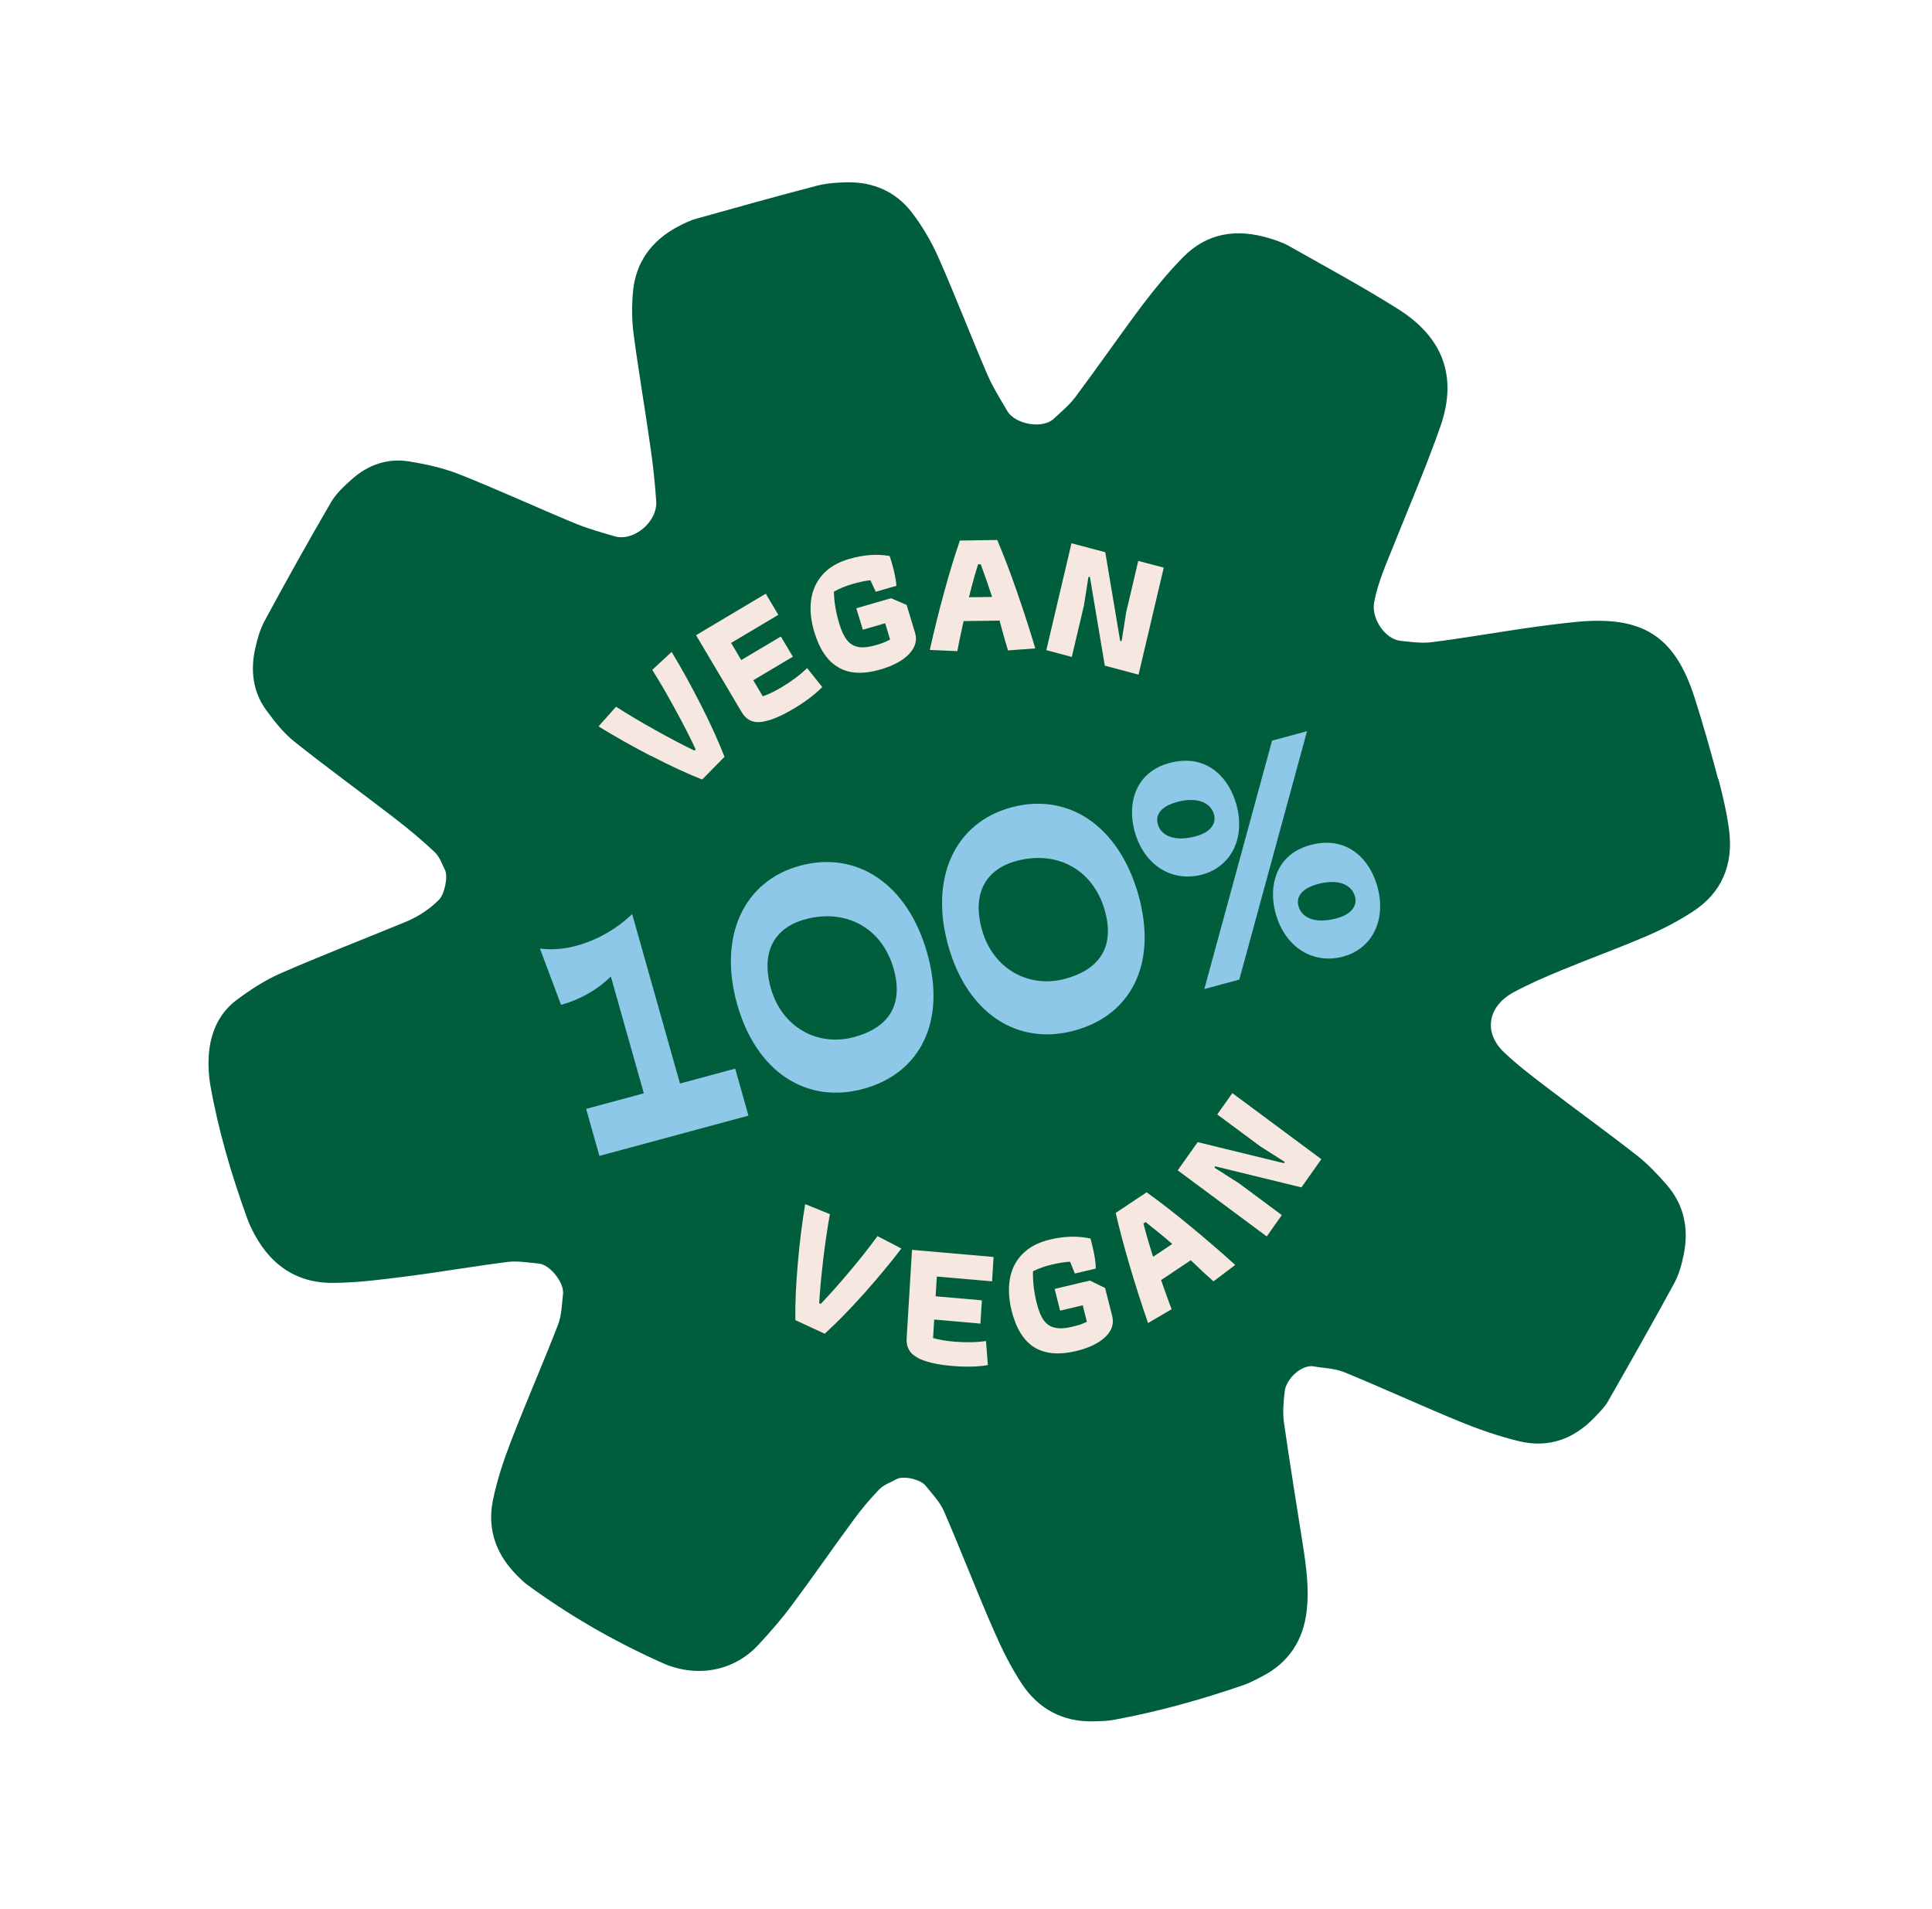
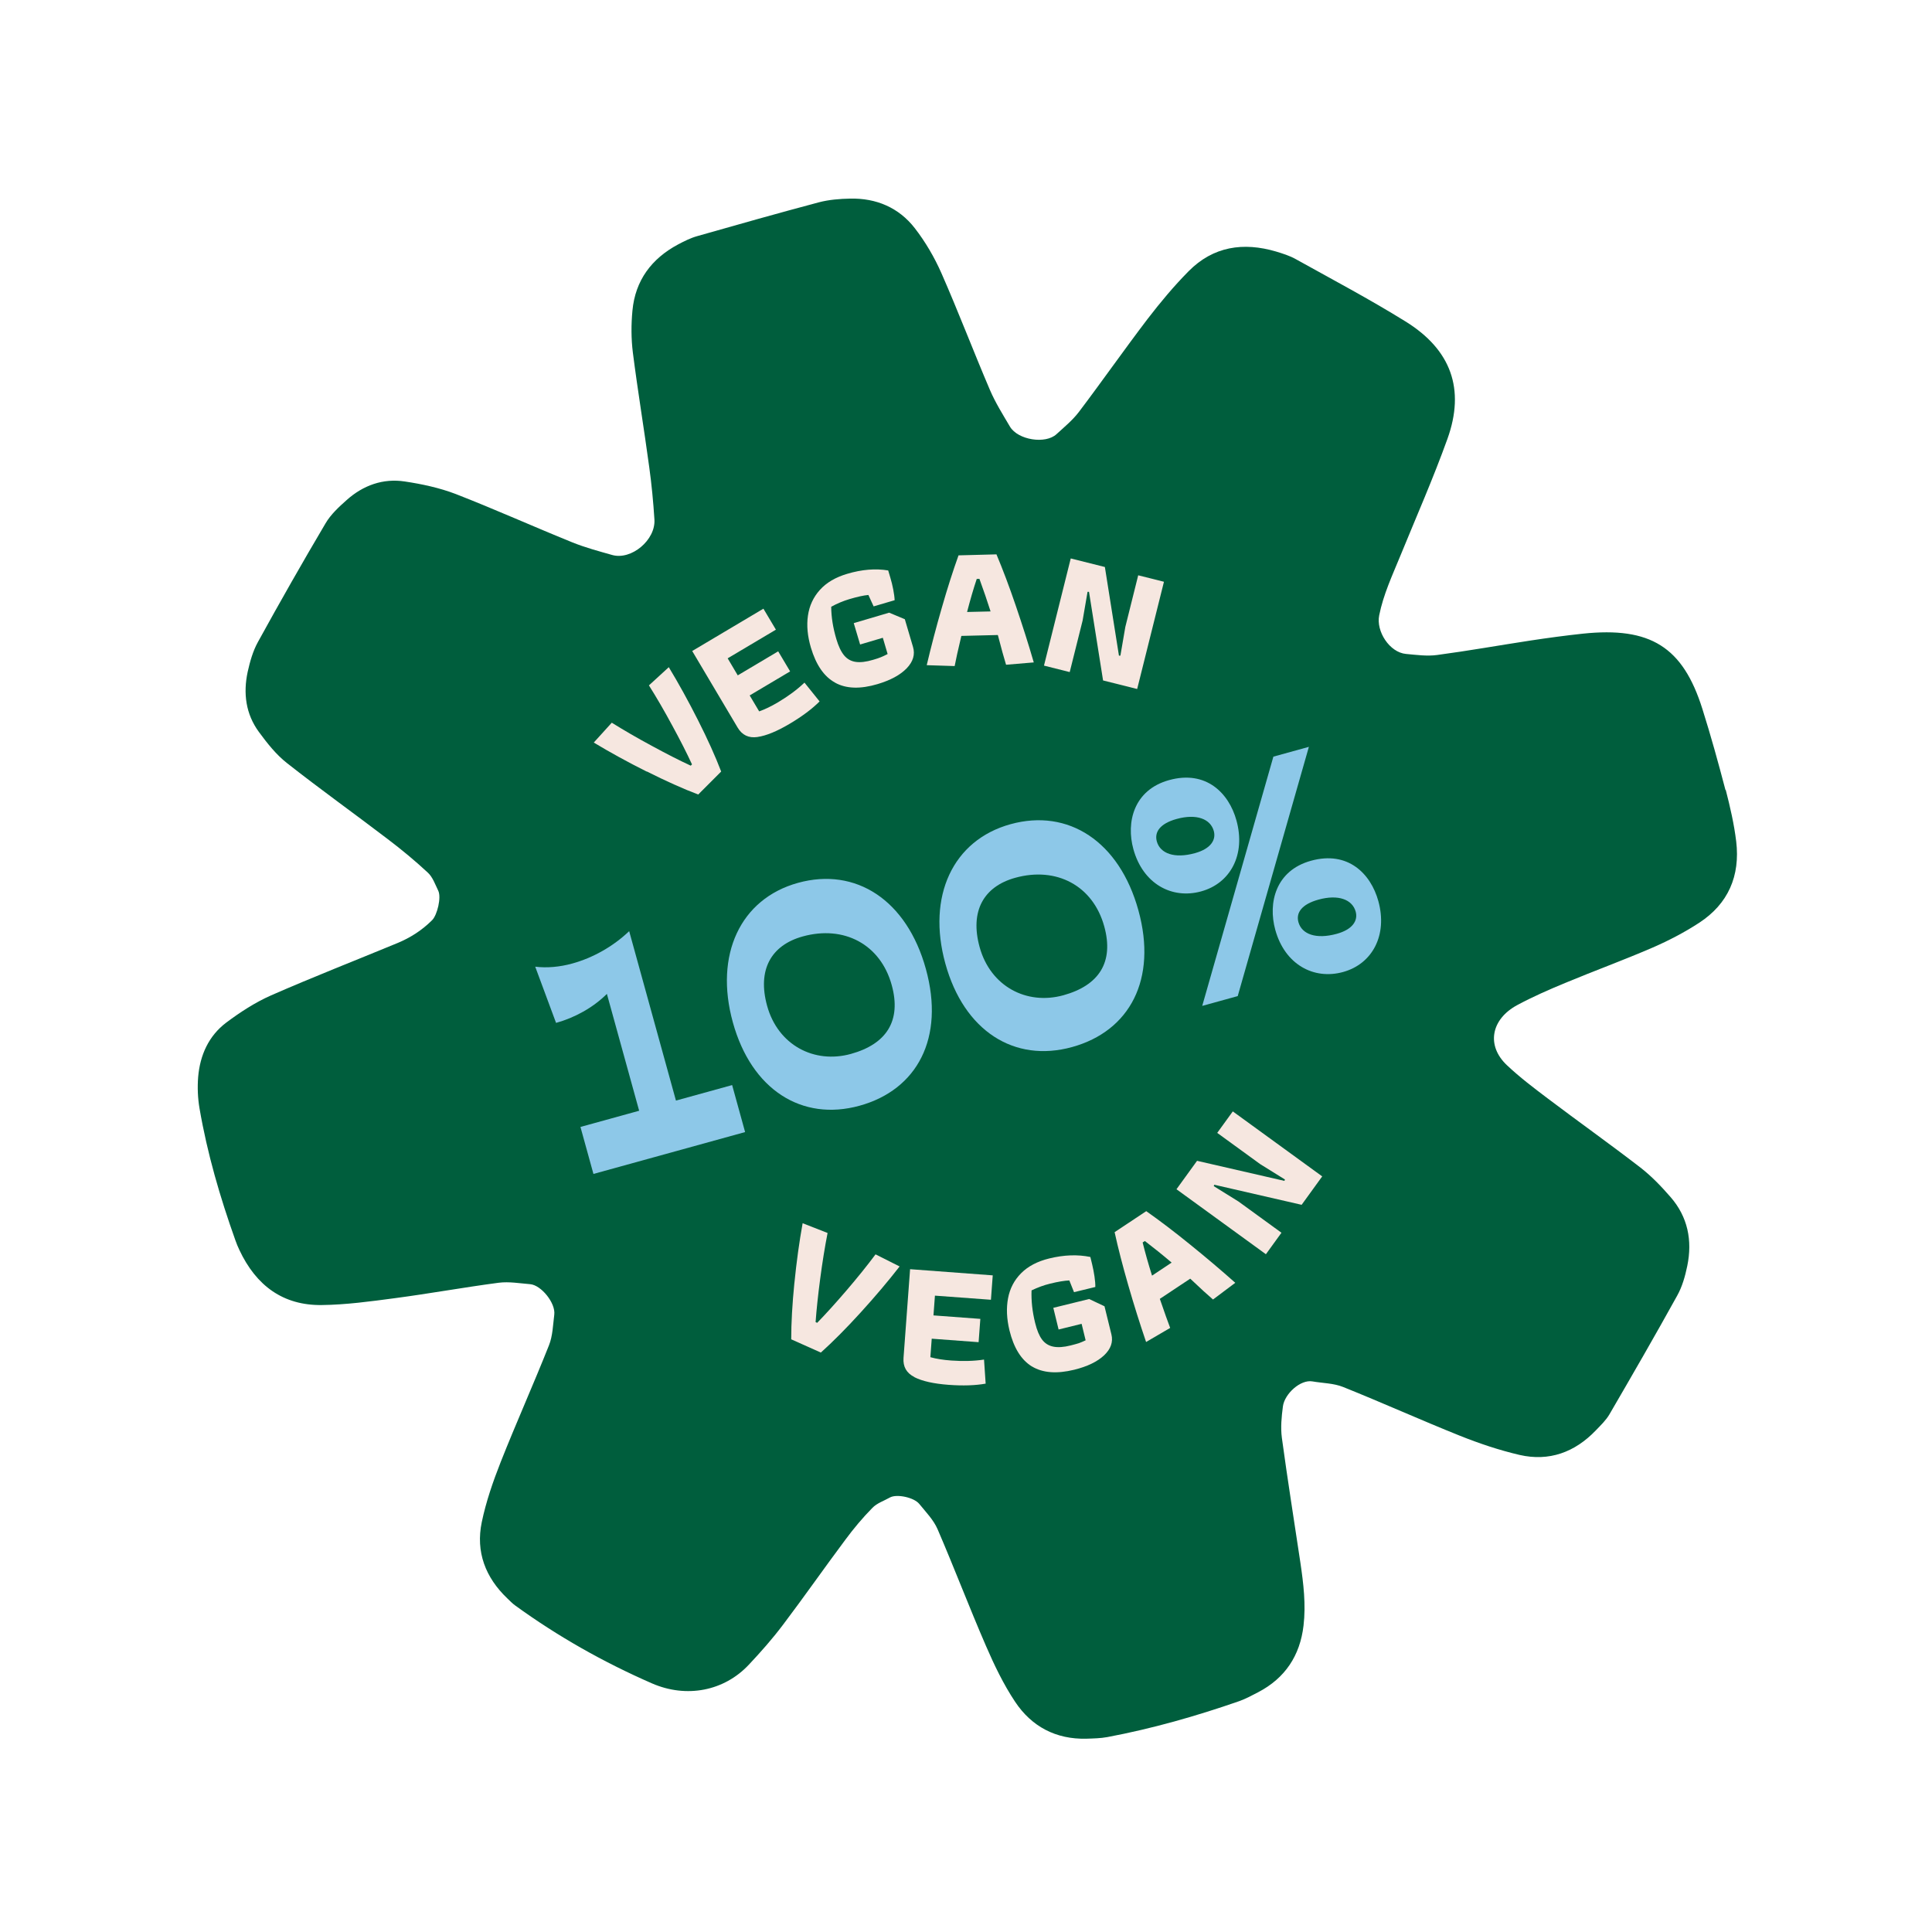
- <svg xmlns="http://www.w3.org/2000/svg" width="247" height="244" viewBox="0 0 247 244" fill="none">
-   <path d="M219.696 99.596C220.264 101.758 220.782 103.954 221.065 106.174C221.612 110.55 220.124 114.119 216.44 116.52C214.607 117.717 212.63 118.747 210.61 119.621C206.957 121.195 203.212 122.547 199.544 124.066C197.504 124.906 195.468 125.794 193.532 126.833C190.218 128.61 189.596 131.973 192.284 134.516C193.903 136.058 195.687 137.427 197.458 138.779C201.372 141.778 205.381 144.662 209.267 147.698C210.665 148.797 211.922 150.122 213.088 151.471C215.3 154.015 215.916 157.042 215.278 160.281C215.021 161.583 214.658 162.924 214.027 164.071C211.276 169.136 208.432 174.148 205.567 179.155C205.129 179.915 204.47 180.547 203.861 181.186C201.227 183.962 197.987 185.138 194.235 184.244C191.647 183.616 189.106 182.739 186.633 181.725C181.676 179.69 176.805 177.444 171.848 175.409C170.649 174.916 169.266 174.907 167.964 174.669C166.438 174.394 164.445 176.236 164.252 177.836C164.087 179.153 163.969 180.535 164.15 181.837C164.907 187.172 165.785 192.484 166.615 197.799C167.023 200.468 167.364 203.136 167.069 205.828C166.652 209.648 164.791 212.51 161.397 214.279C160.617 214.688 159.83 215.109 158.999 215.404C153.562 217.275 148.035 218.825 142.365 219.862C141.504 220.017 140.602 220.026 139.714 220.05C135.853 220.123 132.758 218.449 130.649 215.266C129.168 213.036 127.979 210.569 126.91 208.109C124.754 203.164 122.823 198.119 120.676 193.171C120.157 191.981 119.173 190.967 118.338 189.932C117.655 189.092 115.511 188.629 114.653 189.069C113.889 189.503 112.987 189.788 112.409 190.398C111.178 191.66 110.046 193.032 109.006 194.458C106.379 198.02 103.865 201.68 101.214 205.23C99.901 206.996 98.436 208.675 96.934 210.286C93.836 213.631 89.082 214.538 84.692 212.586C78.555 209.846 72.748 206.514 67.306 202.51C66.943 202.254 66.642 201.912 66.314 201.607C63.516 198.916 62.254 195.631 63.005 191.858C63.525 189.242 64.385 186.692 65.341 184.205C67.26 179.227 69.409 174.336 71.338 169.356C71.807 168.154 71.825 166.759 71.981 165.445C72.159 163.967 70.295 161.654 68.899 161.53C67.582 161.415 66.228 161.161 64.929 161.317C60.542 161.868 56.177 162.639 51.781 163.192C48.719 163.58 45.624 163.987 42.534 163.998C37.706 164.018 34.249 161.506 32.079 156.891C31.888 156.489 31.713 156.073 31.565 155.65C29.583 150.145 27.924 144.543 26.902 138.787C26.671 137.479 26.607 136.107 26.702 134.78C26.914 132.001 27.993 129.539 30.207 127.863C31.959 126.55 33.841 125.319 35.841 124.44C41.1 122.144 46.46 120.068 51.77 117.886C53.419 117.211 54.893 116.259 56.152 114.991C56.796 114.342 57.319 112.081 56.895 111.23C56.508 110.438 56.189 109.509 55.581 108.935C53.955 107.405 52.227 105.961 50.455 104.599C46.196 101.31 41.839 98.156 37.63 94.803C36.253 93.708 35.115 92.253 34.06 90.814C32.373 88.512 32.018 85.858 32.582 83.122C32.86 81.824 33.223 80.483 33.845 79.338C36.585 74.266 39.4 69.223 42.293 64.248C42.941 63.125 43.959 62.178 44.938 61.301C47.003 59.439 49.513 58.541 52.273 58.984C54.451 59.329 56.661 59.823 58.715 60.626C63.686 62.607 68.566 64.851 73.519 66.907C75.159 67.585 76.888 68.062 78.583 68.558C81.01 69.269 84.088 66.688 83.895 64.059C83.738 61.834 83.509 59.599 83.191 57.389C82.499 52.5 81.661 47.64 81.009 42.75C80.777 40.989 80.76 39.16 80.916 37.393C81.244 33.538 83.289 30.774 86.63 28.989C87.41 28.58 88.211 28.176 89.06 27.945C94.162 26.51 99.279 25.091 104.406 23.747C105.677 23.422 107.029 23.321 108.357 23.305C111.651 23.259 114.507 24.494 116.548 27.124C117.907 28.884 119.067 30.866 119.968 32.899C122.15 37.837 124.082 42.882 126.21 47.834C126.912 49.468 127.879 51.009 128.79 52.556C129.803 54.262 133.295 54.852 134.683 53.558C135.648 52.665 136.691 51.81 137.485 50.756C140.405 46.848 143.169 42.834 146.094 38.944C147.7 36.832 149.389 34.776 151.25 32.881C154.335 29.736 158.142 29.195 162.3 30.461C163.142 30.726 164.008 31.003 164.783 31.443C169.454 34.088 174.187 36.638 178.723 39.497C184.532 43.144 186.358 48.199 184.146 54.527C182.381 59.571 180.266 64.473 178.29 69.426C177.303 71.903 176.19 74.315 175.682 76.976C175.282 79.017 177.034 81.726 179.114 81.93C180.424 82.057 181.775 82.262 183.059 82.091C187.013 81.589 190.936 80.908 194.878 80.33C197.064 80.012 199.27 79.728 201.465 79.507C210.001 78.667 214.129 81.282 216.659 89.222C217.757 92.65 218.726 96.103 219.652 99.578L219.696 99.596Z" fill="#005E3D" />
-   <path d="M101.993 161.56C102.228 158.836 102.545 156.298 102.938 153.927L106.101 155.213C105.775 157.002 105.491 158.938 105.243 161.032C104.994 163.127 104.823 164.983 104.727 166.592L104.928 166.686C106.005 165.566 107.216 164.202 108.564 162.603C109.912 161.004 111.117 159.483 112.184 158.019L115.237 159.602C113.798 161.492 112.187 163.429 110.393 165.435C108.598 167.44 106.945 169.121 105.436 170.496L101.68 168.756C101.652 166.677 101.756 164.275 101.991 161.551L101.993 161.56Z" fill="#F6E7E0" />
-   <path d="M117.304 173.557C116.305 173.035 115.842 172.221 115.91 171.096L116.599 159.773L127.024 160.685L126.833 163.8L119.773 163.188L119.617 165.711L125.528 166.226L125.345 169.201L119.434 168.685L119.291 171.046C120.041 171.269 120.924 171.417 121.926 171.504C123.433 171.632 124.809 171.608 126.055 171.431L126.298 174.508C124.997 174.73 123.44 174.763 121.635 174.606C119.75 174.441 118.308 174.097 117.321 173.582L117.304 173.557Z" fill="#F6E7E0" />
-   <path d="M132.226 172.233C130.872 171.381 129.912 169.84 129.343 167.591C128.971 166.11 128.895 164.747 129.11 163.493C129.326 162.239 129.866 161.174 130.721 160.302C131.577 159.429 132.746 158.808 134.242 158.456C136.101 158.015 137.822 157.977 139.421 158.328L139.657 159.263C139.779 159.764 139.889 160.288 139.972 160.819C140.057 161.359 140.096 161.804 140.094 162.17L137.418 162.801L136.808 161.294C136.184 161.314 135.379 161.441 134.391 161.677C133.592 161.862 132.822 162.149 132.063 162.511C132.029 163.825 132.191 165.214 132.566 166.675C132.802 167.61 133.1 168.321 133.461 168.807C133.821 169.293 134.295 169.601 134.883 169.729C135.471 169.858 136.205 169.819 137.082 169.602C137.516 169.496 137.858 169.404 138.098 169.329C138.335 169.246 138.622 169.129 138.954 168.97L138.423 166.86L135.532 167.548L134.832 164.771L139.337 163.698L141.28 164.648L142.193 168.248C142.442 169.228 142.141 170.11 141.305 170.918C140.458 171.719 139.216 172.32 137.567 172.714C135.364 173.237 133.586 173.073 132.235 172.23L132.226 172.233Z" fill="#F6E7E0" />
-   <path d="M146.777 169.134C145.971 166.802 145.192 164.393 144.449 161.875C143.709 159.366 143.103 157.089 142.641 155.049L146.594 152.415C148.295 153.637 150.153 155.074 152.162 156.738C154.18 158.398 156.1 160.056 157.92 161.701L155.14 163.802C154.473 163.221 153.503 162.325 152.239 161.104L148.44 163.638C149.055 165.399 149.504 166.642 149.787 167.366L146.783 169.123L146.777 169.134ZM149.87 159.024C148.792 158.088 147.658 157.158 146.465 156.224L146.188 156.407C146.519 157.712 146.931 159.132 147.422 160.66L149.87 159.024Z" fill="#F6E7E0" />
-   <path d="M150.566 149.61L153.119 146.005L164.17 148.703L164.236 148.527L161.091 146.523L155.621 142.463L157.551 139.738L168.933 148.184L166.381 151.789L155.33 149.091L155.264 149.267L158.408 151.271L163.878 155.331L161.949 158.056L150.566 149.61Z" fill="#F6E7E0" />
-   <path d="M83.236 96.644C80.809 95.39 78.573 94.123 76.52 92.857L78.761 90.347C80.297 91.327 81.986 92.335 83.835 93.36C85.675 94.387 87.325 95.257 88.78 95.953L88.938 95.792C88.266 94.342 87.418 92.682 86.392 90.804C85.376 88.922 84.374 87.196 83.389 85.632L85.865 83.335C87.12 85.409 88.371 87.672 89.62 90.133C90.866 92.585 91.869 94.796 92.625 96.747L89.769 99.65C87.842 98.894 85.666 97.878 83.24 96.624L83.236 96.644Z" fill="#F6E7E0" />
-   <path d="M97.336 92.287C96.236 92.435 95.401 92.017 94.826 91.045L88.987 81.199L97.902 75.895L99.509 78.596L93.469 82.188L94.767 84.379L99.829 81.366L101.364 83.948L96.302 86.961L97.523 89.015C98.254 88.759 99.046 88.378 99.9 87.871C101.191 87.099 102.285 86.28 103.189 85.404L105.125 87.829C104.201 88.77 102.956 89.708 101.416 90.626C99.808 91.583 98.455 92.135 97.354 92.283L97.336 92.287Z" fill="#F6E7E0" />
-   <path d="M107.21 85.325C105.817 84.544 104.791 83.041 104.115 80.822C103.672 79.36 103.527 77.996 103.693 76.735C103.859 75.475 104.344 74.386 105.157 73.466C105.971 72.545 107.107 71.874 108.583 71.447C110.416 70.914 112.132 70.788 113.742 71.076L114.023 71.999C114.172 72.493 114.309 73.009 114.412 73.545C114.516 74.08 114.584 74.526 114.599 74.888L111.959 75.647L111.282 74.179C110.658 74.229 109.865 74.403 108.89 74.685C108.104 74.916 107.341 75.23 106.613 75.633C106.635 76.942 106.871 78.321 107.312 79.774C107.592 80.696 107.924 81.388 108.308 81.858C108.693 82.327 109.18 82.611 109.769 82.71C110.358 82.808 111.091 82.73 111.958 82.477C112.389 82.36 112.723 82.241 112.958 82.148C113.193 82.055 113.475 81.92 113.795 81.755L113.167 79.671L110.313 80.498L109.479 77.758L113.925 76.472L115.911 77.332L116.985 80.887C117.279 81.855 117.021 82.755 116.225 83.601C115.42 84.45 114.202 85.104 112.576 85.581C110.404 86.215 108.619 86.132 107.235 85.348L107.21 85.325Z" fill="#F6E7E0" />
-   <path d="M118.875 83.078C119.402 80.703 120 78.27 120.686 75.773C121.363 73.278 122.042 71.061 122.715 69.101L127.495 69.03C128.313 70.964 129.16 73.167 130.016 75.644C130.872 78.121 131.66 80.527 132.358 82.888L128.87 83.145C128.601 82.299 128.24 81.022 127.791 79.335L123.193 79.397C122.792 81.194 122.525 82.471 122.394 83.238L118.886 83.085L118.875 83.078ZM126.838 76.311C126.394 74.948 125.913 73.556 125.385 72.137L125.047 72.139C124.641 73.404 124.256 74.812 123.877 76.347L126.838 76.311Z" fill="#F6E7E0" />
-   <path d="M136.99 69.45L141.304 70.593L143.213 81.947L143.397 81.947L143.976 78.281L145.522 71.703L148.78 72.567L145.562 86.24L141.247 85.097L139.339 73.743L139.155 73.743L138.576 77.409L137.026 83.978L133.769 83.114L136.987 69.44L136.99 69.45Z" fill="#F6E7E0" />
-   <path d="M69.039 121.26C70.516 121.453 72.107 121.329 73.699 120.899C76.261 120.207 78.788 118.804 80.82 116.846L86.933 138.514L93.992 136.607L95.688 142.617L76.633 147.764L74.937 141.753L82.311 139.762L78.095 124.819C76.369 126.557 74.055 127.823 71.726 128.452L69.03 121.262L69.039 121.26Z" fill="#8DC8E8" />
-   <path d="M102.291 110.666C109.559 108.703 116.045 113.003 118.536 121.827C121.027 130.651 117.613 137.239 110.345 139.202C103.077 141.164 96.68 137.008 94.246 128.385C91.812 119.763 95.022 112.628 102.291 110.666ZM109.183 132.576C113.65 131.37 115.544 128.43 114.246 123.834C112.771 118.606 108.133 116.117 102.963 117.513C98.955 118.595 97.255 121.739 98.549 126.325C99.968 131.352 104.553 133.826 109.183 132.576Z" fill="#8DC8E8" />
-   <path d="M129.287 103.212C136.555 101.25 143.041 105.55 145.532 114.374C148.023 123.198 144.609 129.786 137.341 131.748C130.073 133.711 123.676 129.554 121.242 120.932C118.808 112.31 122.019 105.175 129.287 103.212ZM136.179 125.123C140.646 123.917 142.54 120.977 141.243 116.381C139.767 111.153 135.129 108.664 129.959 110.059C125.951 111.142 124.251 114.286 125.545 118.872C126.964 123.899 131.549 126.372 136.179 125.123Z" fill="#8DC8E8" />
-   <path d="M149.499 97.542C154.132 96.291 157.054 99.256 158.049 102.781C159.28 107.14 157.385 110.803 153.689 111.801C149.994 112.798 146.326 110.766 145.072 106.324C144.1 102.882 145.029 98.749 149.499 97.542ZM153.969 126.434L162.63 94.679L167.1 93.472L158.44 125.227L153.969 126.434ZM152.852 106.91C154.835 106.375 155.526 105.25 155.202 104.102C154.767 102.56 153.011 101.839 150.488 102.52C148.388 103.087 147.686 104.176 148.02 105.36C148.456 106.902 150.247 107.613 152.852 106.91ZM167.523 108.027C172.156 106.776 175.078 109.741 176.073 113.265C177.304 117.625 175.408 121.288 171.713 122.286C168.018 123.283 164.35 121.251 163.096 116.808C162.124 113.366 163.053 109.234 167.523 108.027ZM166.008 115.854C166.443 117.396 168.235 118.108 170.876 117.395C172.859 116.86 173.55 115.735 173.226 114.587C172.791 113.045 171.035 112.324 168.511 113.005C166.375 113.582 165.674 114.67 166.008 115.854Z" fill="#8DC8E8" />
+ <svg xmlns="http://www.w3.org/2000/svg" width="171" height="171" viewBox="0 0 171 171" fill="none">
+   <path d="M152.748 69.926C153.134 71.424 153.485 72.944 153.671 74.483C154.031 77.515 152.971 79.999 150.382 81.682C149.093 82.523 147.704 83.247 146.286 83.864C143.722 84.974 141.095 85.931 138.521 87.004C137.089 87.597 135.66 88.224 134.3 88.954C131.973 90.204 131.52 92.54 133.387 94.29C134.512 95.351 135.753 96.291 136.985 97.221C139.708 99.28 142.498 101.26 145.201 103.346C146.173 104.101 147.045 105.014 147.854 105.944C149.388 107.697 149.803 109.794 149.34 112.044C149.154 112.948 148.893 113.88 148.445 114.679C146.494 118.207 144.478 121.698 142.448 125.186C142.137 125.715 141.673 126.157 141.244 126.603C139.386 128.542 137.113 129.375 134.493 128.774C132.685 128.352 130.912 127.756 129.187 127.065C125.73 125.679 122.334 124.146 118.876 122.76C118.04 122.424 117.072 122.426 116.163 122.267C115.096 122.084 113.693 123.372 113.549 124.483C113.427 125.397 113.337 126.357 113.457 127.259C113.959 130.955 114.545 134.635 115.098 138.318C115.37 140.167 115.594 142.016 115.374 143.885C115.063 146.537 113.745 148.532 111.361 149.777C110.814 150.064 110.261 150.36 109.678 150.569C105.864 151.895 101.99 152.999 98.017 153.747C97.414 153.859 96.782 153.87 96.161 153.891C93.46 153.961 91.303 152.816 89.844 150.619C88.819 149.08 88.001 147.375 87.265 145.674C85.783 142.255 84.458 138.765 82.982 135.344C82.625 134.521 81.942 133.823 81.363 133.109C80.889 132.53 79.392 132.22 78.789 132.53C78.253 132.835 77.62 133.037 77.213 133.463C76.345 134.344 75.546 135.302 74.811 136.296C72.954 138.781 71.176 141.332 69.303 143.808C68.375 145.04 67.342 146.213 66.282 147.338C64.097 149.674 60.766 150.327 57.705 148.995C53.426 147.126 49.38 144.845 45.594 142.096C45.341 141.92 45.133 141.684 44.904 141.474C42.961 139.622 42.095 137.35 42.64 134.729C43.018 132.912 43.633 131.138 44.314 129.408C45.684 125.946 47.212 122.542 48.587 119.077C48.922 118.241 48.942 117.274 49.058 116.361C49.191 115.335 47.898 113.74 46.922 113.662C46.002 113.588 45.055 113.419 44.146 113.534C41.073 113.938 38.016 114.496 34.937 114.902C32.793 115.187 30.625 115.485 28.464 115.509C25.086 115.547 22.68 113.823 21.186 110.632C21.055 110.354 20.934 110.067 20.833 109.774C19.475 105.966 18.343 102.088 17.659 98.101C17.504 97.195 17.466 96.243 17.539 95.322C17.702 93.394 18.47 91.68 20.028 90.507C21.26 89.586 22.583 88.723 23.987 88.103C27.679 86.484 31.439 85.016 35.166 83.475C36.323 82.999 37.359 82.331 38.246 81.444C38.701 80.991 39.079 79.42 38.787 78.832C38.52 78.284 38.301 77.642 37.879 77.247C36.749 76.194 35.548 75.201 34.315 74.266C31.352 72.006 28.32 69.84 25.394 67.536C24.436 66.784 23.647 65.78 22.917 64.787C21.749 63.199 21.514 61.36 21.923 59.459C22.124 58.557 22.385 57.626 22.826 56.828C24.769 53.296 26.765 49.783 28.816 46.317C29.275 45.535 29.992 44.873 30.682 44.26C32.136 42.958 33.897 42.321 35.825 42.615C37.347 42.843 38.891 43.174 40.324 43.72C43.791 45.07 47.194 46.601 50.648 48.001C51.792 48.464 52.999 48.786 54.182 49.121C55.877 49.602 58.044 47.796 57.922 45.973C57.824 44.431 57.676 42.881 57.464 41.35C57.006 37.962 56.445 34.595 56.014 31.207C55.862 29.986 55.859 28.718 55.977 27.491C56.227 24.815 57.672 22.888 60.019 21.633C60.567 21.345 61.129 21.06 61.725 20.895C65.302 19.874 68.889 18.863 72.483 17.905C73.374 17.673 74.32 17.596 75.25 17.578C77.554 17.529 79.546 18.371 80.96 20.185C81.902 21.399 82.703 22.768 83.323 24.173C84.824 27.587 86.149 31.077 87.612 34.501C88.094 35.631 88.763 36.695 89.392 37.763C90.092 38.942 92.532 39.333 93.51 38.428C94.19 37.804 94.924 37.205 95.485 36.47C97.549 33.744 99.503 30.946 101.57 28.233C102.704 26.759 103.897 25.325 105.209 24C107.384 21.803 110.05 21.408 112.952 22.265C113.54 22.444 114.144 22.632 114.684 22.934C117.939 24.744 121.236 26.489 124.395 28.449C128.44 30.949 129.692 34.445 128.111 38.846C126.85 42.354 125.344 45.766 123.936 49.212C123.232 50.934 122.441 52.613 122.072 54.462C121.782 55.88 122.993 57.75 124.447 57.88C125.363 57.962 126.307 58.097 127.207 57.972C129.975 57.603 132.724 57.111 135.485 56.69C137.016 56.458 138.561 56.25 140.097 56.085C146.074 55.459 148.949 57.252 150.677 62.746C151.427 65.118 152.087 67.509 152.717 69.914L152.748 69.926Z" fill="#005E3D" />
+   <path d="M70.312 113.558C70.5 111.67 70.744 109.91 71.04 108.266L73.249 109.13C73.005 110.371 72.789 111.714 72.597 113.166C72.405 114.618 72.269 115.904 72.188 117.018L72.328 117.082C73.093 116.297 73.955 115.343 74.915 114.225C75.874 113.107 76.733 112.044 77.494 111.022L79.624 112.093C78.597 113.413 77.451 114.767 76.174 116.17C74.898 117.574 73.723 118.751 72.653 119.715L70.031 118.542C70.029 117.102 70.122 115.439 70.31 113.551L70.312 113.558Z" fill="#F6E7E0" />
+   <path d="M80.929 121.88C80.231 121.527 79.913 120.966 79.97 120.186L80.551 112.335L87.867 112.881L87.707 115.041L82.751 114.676L82.621 116.425L86.769 116.733L86.616 118.795L82.467 118.487L82.346 120.124C82.871 120.272 83.491 120.368 84.194 120.419C85.251 120.496 86.219 120.468 87.096 120.335L87.24 122.465C86.324 122.629 85.23 122.665 83.963 122.571C82.64 122.472 81.63 122.246 80.941 121.897L80.929 121.88Z" fill="#F6E7E0" />
+   <path d="M91.334 120.946C90.39 120.367 89.729 119.307 89.348 117.754C89.1 116.731 89.058 115.787 89.22 114.917C89.382 114.046 89.77 113.304 90.378 112.693C90.987 112.081 91.813 111.642 92.867 111.385C94.177 111.064 95.386 111.024 96.506 111.254L96.664 111.9C96.746 112.245 96.818 112.607 96.872 112.975C96.927 113.349 96.951 113.656 96.946 113.91L95.061 114.369L94.645 113.33C94.207 113.349 93.64 113.444 92.944 113.615C92.382 113.75 91.838 113.955 91.302 114.212C91.267 115.123 91.369 116.084 91.62 117.093C91.778 117.739 91.981 118.228 92.23 118.562C92.479 118.896 92.81 119.105 93.222 119.189C93.634 119.274 94.149 119.24 94.767 119.083C95.073 119.006 95.314 118.939 95.483 118.886C95.651 118.826 95.853 118.743 96.088 118.63L95.733 117.172L93.696 117.673L93.228 115.755L96.401 114.975L97.758 115.617L98.369 118.103C98.536 118.78 98.317 119.393 97.723 119.96C97.121 120.522 96.244 120.948 95.082 121.235C93.53 121.615 92.282 121.516 91.34 120.944L91.334 120.946Z" fill="#F6E7E0" />
+   <path d="M101.441 118.783C100.894 117.174 100.367 115.511 99.867 113.772C99.368 112.04 98.961 110.467 98.654 109.057L101.454 107.199C102.639 108.032 103.932 109.013 105.33 110.149C106.734 111.283 108.069 112.415 109.334 113.54L107.363 115.019C106.899 114.622 106.225 114.01 105.347 113.174L102.656 114.961C103.074 116.176 103.378 117.034 103.571 117.533L101.446 118.775L101.441 118.783ZM103.7 111.752C102.951 111.112 102.162 110.477 101.331 109.84L101.135 109.969C101.357 110.87 101.634 111.851 101.966 112.906L103.7 111.752Z" fill="#F6E7E0" />
+   <path d="M104.129 105.259L105.951 102.743L113.682 104.519L113.73 104.397L111.54 103.036L107.736 100.271L109.114 98.369L117.028 104.121L115.207 106.637L107.476 104.861L107.428 104.983L109.617 106.344L113.421 109.109L112.044 111.011L104.129 105.259Z" fill="#F6E7E0" />
+   <path d="M57.238 68.292C55.544 67.443 53.984 66.584 52.554 65.723L54.148 63.966C55.218 64.632 56.396 65.317 57.686 66.012C58.969 66.709 60.12 67.299 61.136 67.769L61.248 67.656C60.789 66.657 60.207 65.514 59.502 64.221C58.804 62.926 58.115 61.738 57.436 60.663L59.194 59.052C60.058 60.478 60.917 62.036 61.774 63.73C62.629 65.419 63.315 66.942 63.83 68.288L61.8 70.322C60.453 69.814 58.934 69.127 57.241 68.278L57.238 68.292Z" fill="#F6E7E0" />
+   <path d="M67.036 65.233C66.263 65.344 65.68 65.061 65.284 64.392L61.267 57.62L67.569 53.874L68.675 55.731L64.405 58.268L65.298 59.776L68.877 57.648L69.933 59.424L66.354 61.552L67.194 62.964C67.71 62.781 68.269 62.511 68.873 62.153C69.786 61.608 70.561 61.032 71.203 60.418L72.541 62.082C71.885 62.741 71.003 63.401 69.914 64.049C68.778 64.725 67.823 65.118 67.049 65.229L67.036 65.233Z" fill="#F6E7E0" />
+   <path d="M73.908 60.415C72.937 59.885 72.229 58.852 71.772 57.319C71.473 56.31 71.383 55.366 71.51 54.492C71.636 53.617 71.986 52.859 72.565 52.215C73.144 51.57 73.947 51.096 74.987 50.788C76.279 50.404 77.485 50.303 78.614 50.49L78.803 51.127C78.904 51.468 78.996 51.825 79.064 52.195C79.132 52.565 79.176 52.873 79.184 53.124L77.324 53.671L76.861 52.66C76.421 52.699 75.863 52.826 75.176 53.029C74.622 53.196 74.084 53.419 73.57 53.705C73.574 54.611 73.728 55.565 74.026 56.568C74.215 57.205 74.442 57.681 74.708 58.003C74.975 58.326 75.314 58.519 75.727 58.582C76.14 58.645 76.655 58.585 77.266 58.403C77.57 58.319 77.806 58.233 77.972 58.167C78.138 58.101 78.336 58.005 78.563 57.888L78.138 56.449L76.128 57.045L75.565 55.153L78.698 54.227L80.085 54.806L80.81 57.261C81.008 57.929 80.82 58.555 80.254 59.148C79.682 59.742 78.821 60.205 77.675 60.549C76.144 61.005 74.891 60.962 73.926 60.43L73.908 60.415Z" fill="#F6E7E0" />
+   <path d="M82.025 58.87C82.415 57.22 82.856 55.529 83.358 53.794C83.855 52.06 84.349 50.517 84.839 49.154L88.196 49.066C88.755 50.4 89.332 51.919 89.913 53.629C90.494 55.338 91.027 56.999 91.498 58.63L89.046 58.836C88.864 58.252 88.621 57.37 88.319 56.205L85.089 56.284C84.793 57.533 84.594 58.42 84.496 58.953L82.034 58.875L82.025 58.87ZM87.675 54.117C87.374 53.176 87.047 52.216 86.689 51.236L86.451 51.241C86.155 52.121 85.873 53.099 85.595 54.166L87.675 54.117Z" fill="#F6E7E0" />
+   <path d="M94.774 49.428L97.792 50.185L99.037 58.03L99.166 58.028L99.603 55.485L100.742 50.919L103.021 51.491L100.65 60.983L97.632 60.226L96.387 52.381L96.258 52.383L95.821 54.926L94.68 59.485L92.402 58.913L94.772 49.422L94.774 49.428Z" fill="#F6E7E0" />
+   <path d="M47.379 85.562C48.416 85.686 49.534 85.589 50.656 85.279C52.461 84.781 54.247 83.79 55.688 82.416L59.828 97.412L64.801 96.039L65.949 100.199L52.525 103.905L51.376 99.745L56.571 98.311L53.716 87.969C52.492 89.188 50.857 90.082 49.216 90.535L47.373 85.564L47.379 85.562Z" fill="#8DC8E8" />
+   <path d="M70.633 78.14C75.745 76.729 80.265 79.665 81.949 85.764C83.633 91.865 81.191 96.456 76.078 97.867C70.966 99.278 66.508 96.442 64.862 90.481C63.217 84.521 65.52 79.552 70.633 78.14ZM75.31 93.282C78.453 92.414 79.802 90.363 78.925 87.186C77.928 83.572 74.692 81.879 71.055 82.882C68.236 83.661 67.021 85.852 67.896 89.023C68.855 92.498 72.054 94.18 75.31 93.282Z" fill="#8DC8E8" />
+   <path d="M89.443 72.948C94.556 71.536 99.075 74.472 100.759 80.572C102.443 86.672 100.002 91.263 94.889 92.674C89.776 94.086 85.318 91.249 83.673 85.289C82.028 79.328 84.331 74.359 89.443 72.948ZM94.121 88.089C97.263 87.222 98.613 85.17 97.736 81.993C96.738 78.379 93.503 76.686 89.866 77.69C87.047 78.468 85.831 80.66 86.707 83.83C87.666 87.305 90.865 88.988 94.121 88.089Z" fill="#8DC8E8" />
+   <path d="M103.481 69.045C106.738 68.146 108.765 70.18 109.437 72.615C110.269 75.627 108.914 78.178 106.316 78.895C103.719 79.612 101.162 78.229 100.315 75.16C99.659 72.782 100.339 69.913 103.481 69.045ZM106.408 89.031L112.706 66.97L115.848 66.102L109.55 88.163L106.408 89.031ZM105.764 75.512C107.158 75.127 107.651 74.343 107.432 73.55C107.138 72.485 105.912 71.998 104.139 72.487C102.662 72.895 102.163 73.654 102.389 74.472C102.683 75.537 103.933 76.017 105.764 75.512ZM116.04 76.183C119.297 75.284 121.324 77.318 121.996 79.753C122.828 82.764 121.473 85.315 118.875 86.032C116.278 86.749 113.721 85.367 112.874 82.298C112.218 79.92 112.898 77.05 116.04 76.183ZM114.922 81.617C115.216 82.682 116.467 83.162 118.323 82.65C119.717 82.265 120.21 81.481 119.991 80.688C119.697 79.623 118.471 79.136 116.697 79.625C115.196 80.04 114.696 80.799 114.922 81.617Z" fill="#8DC8E8" />
</svg>
